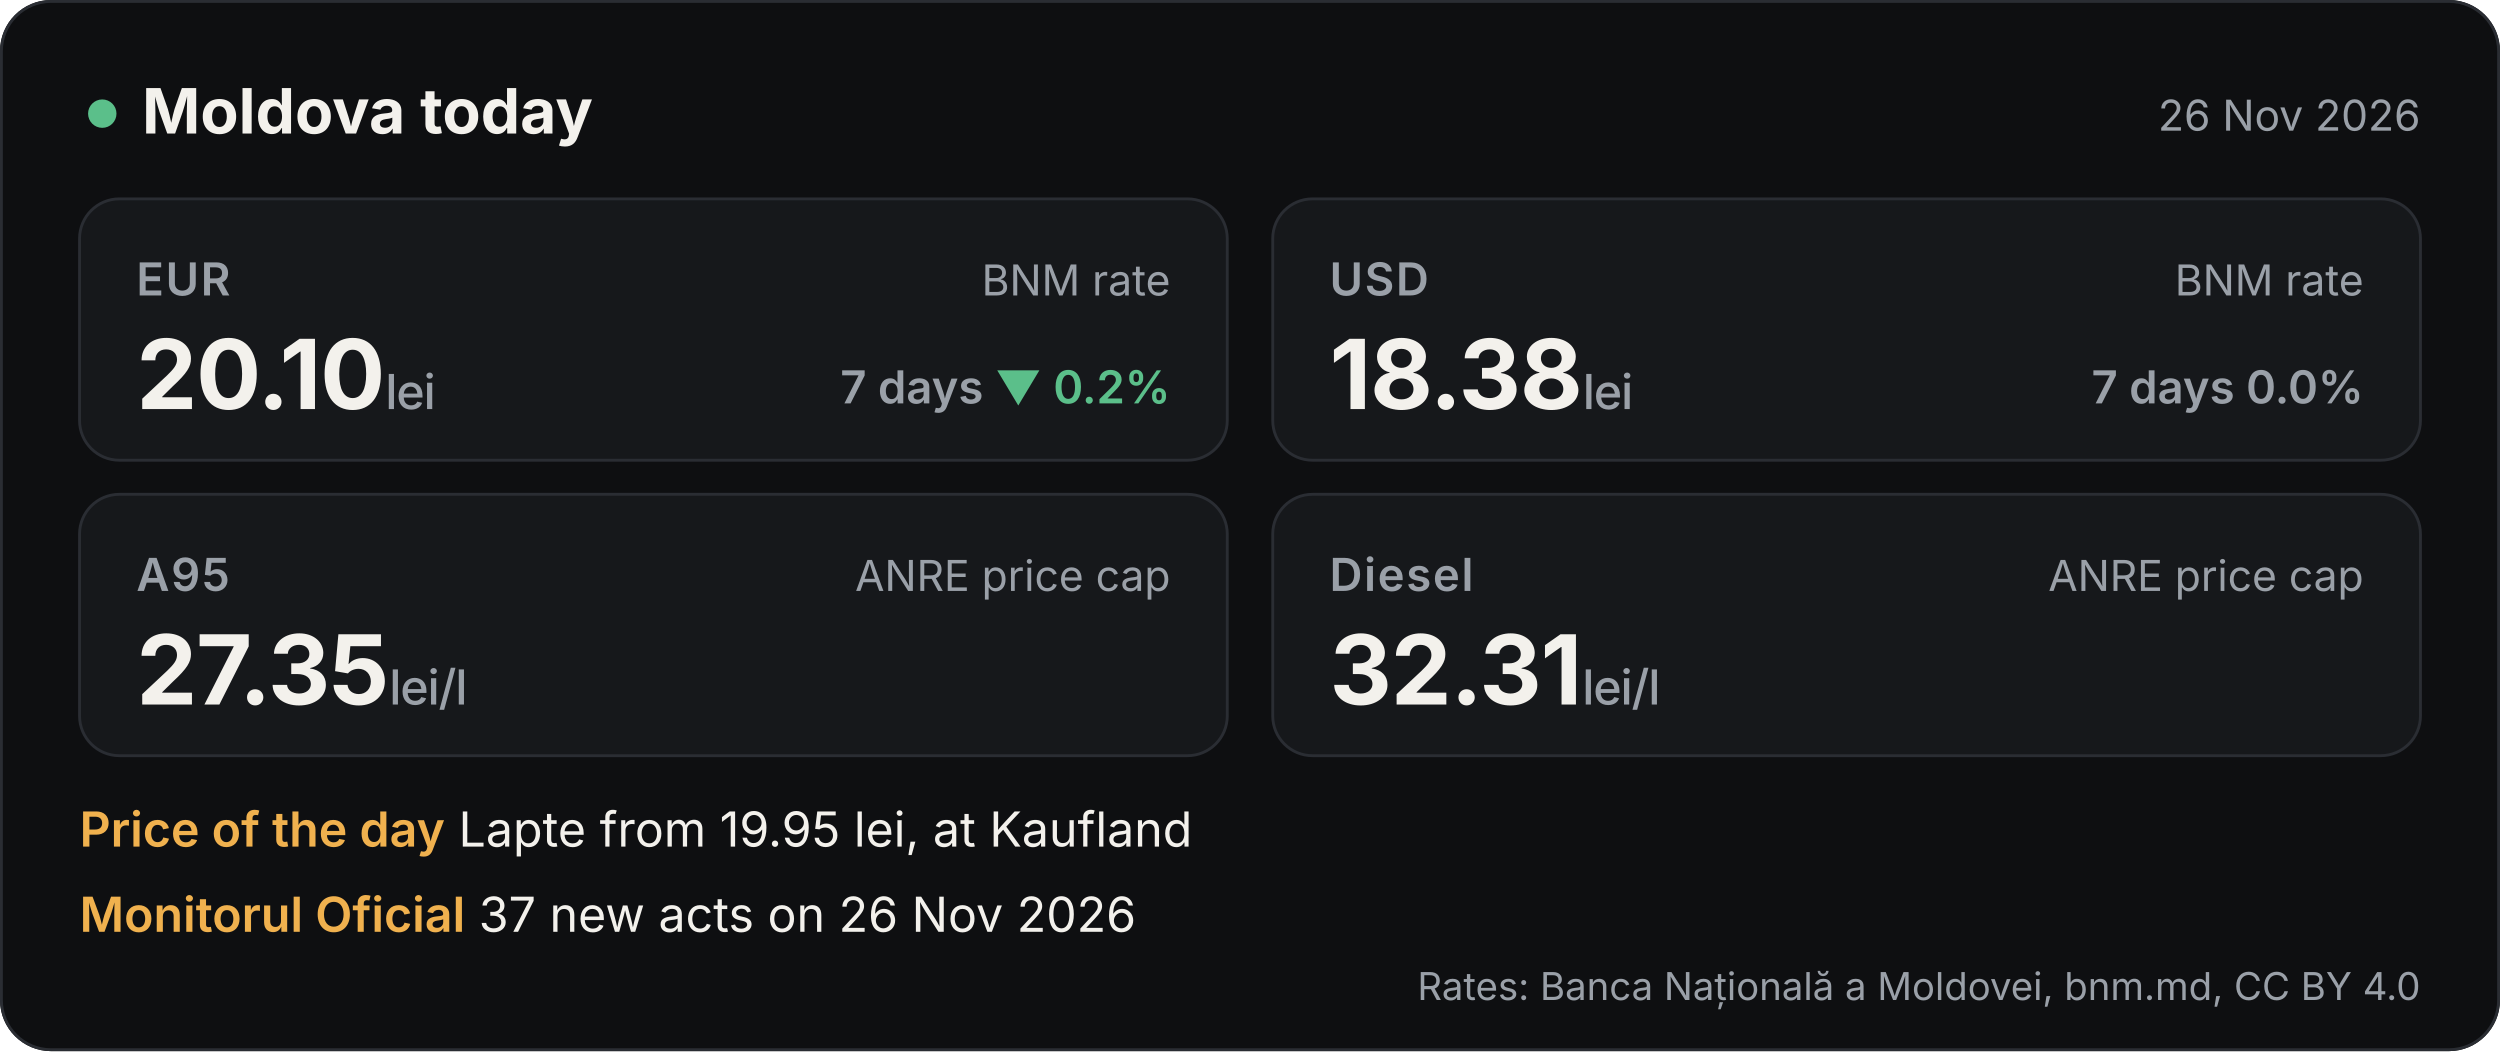
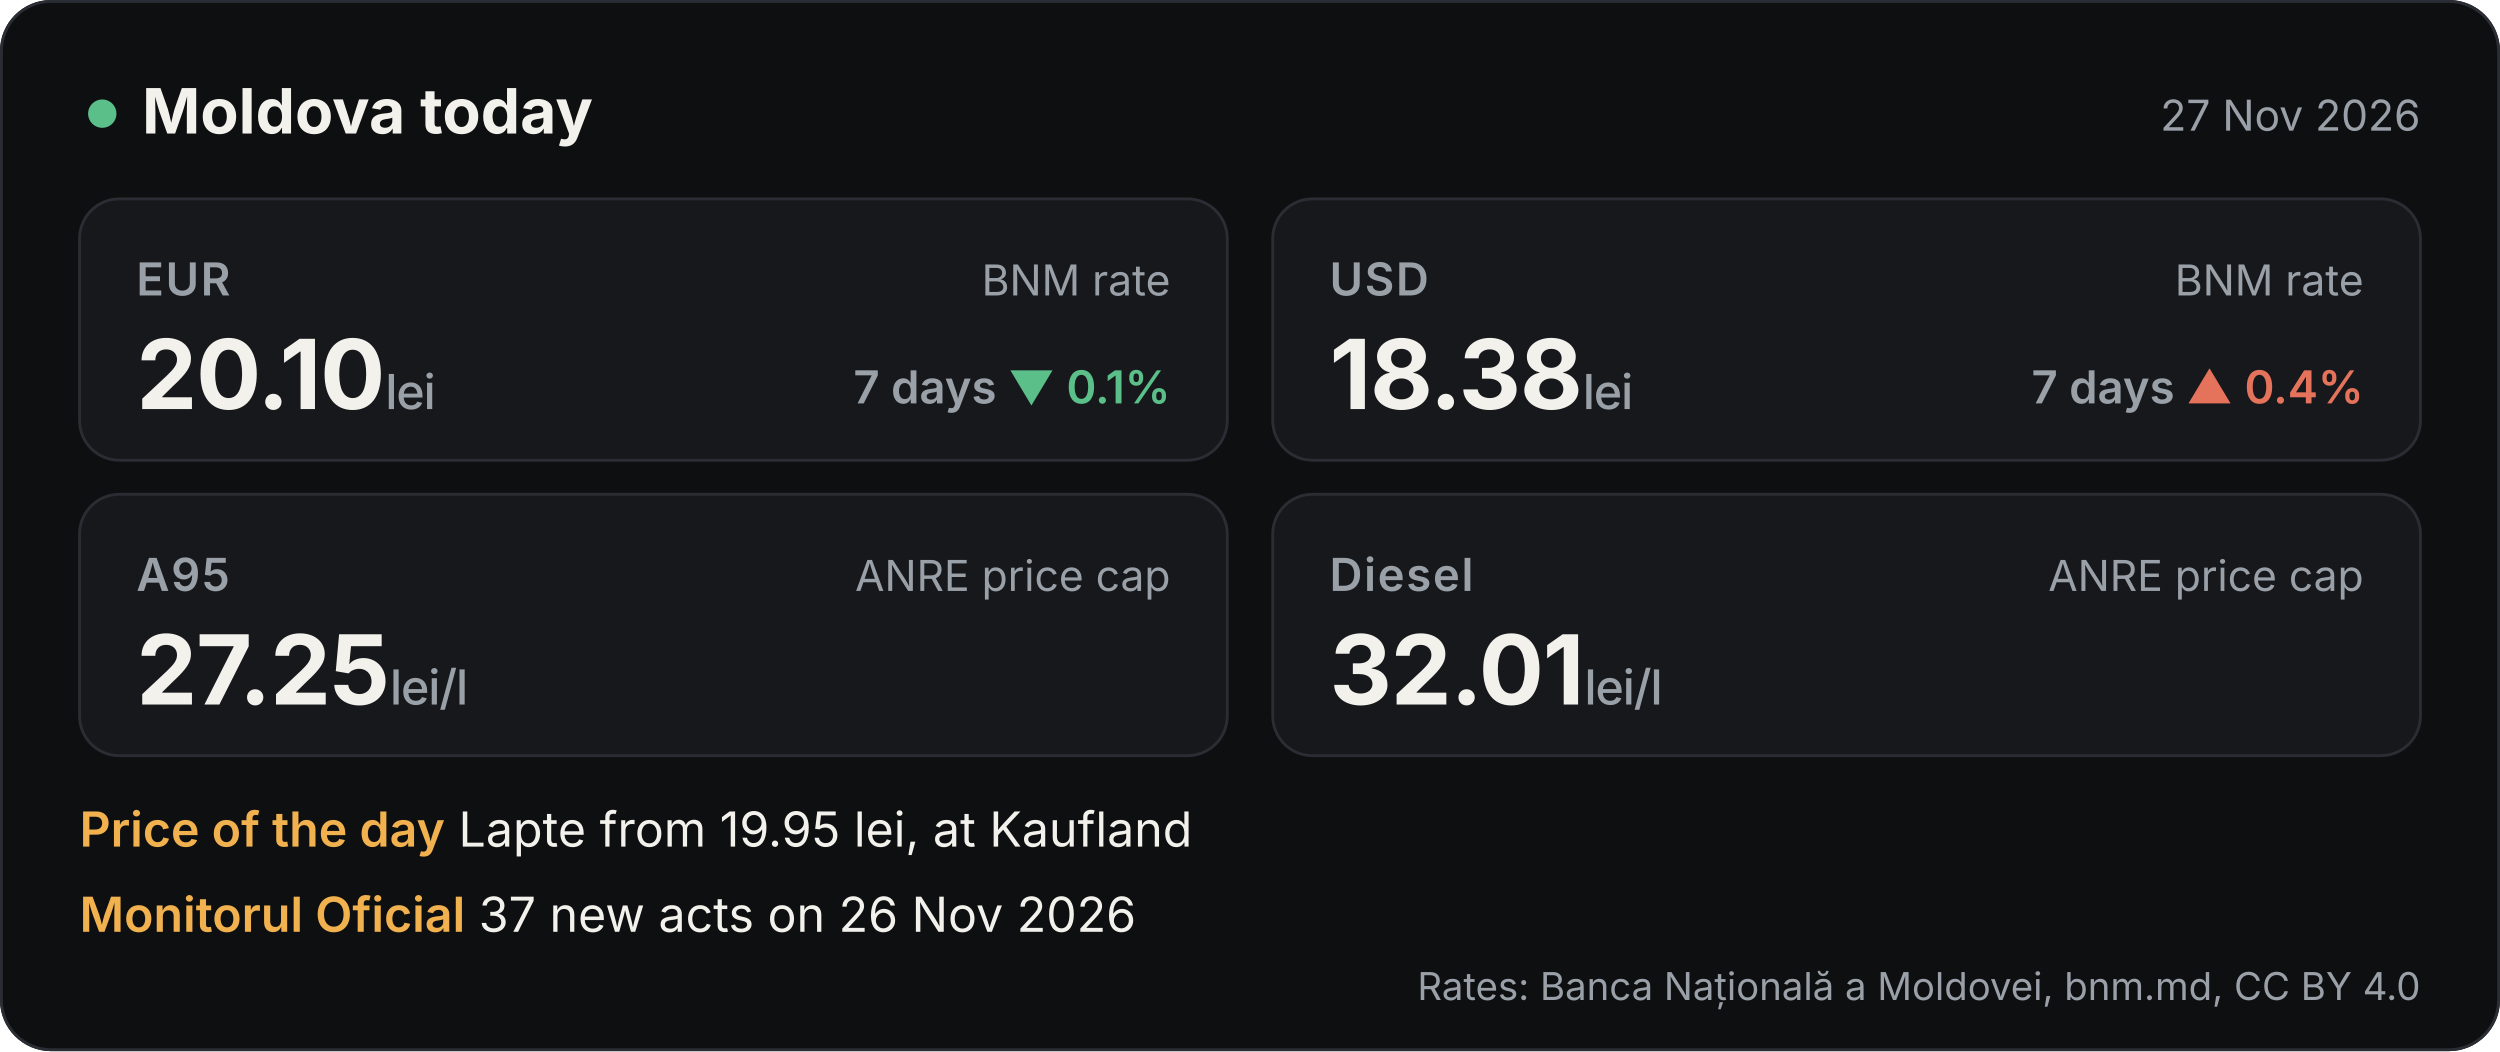
<svg xmlns="http://www.w3.org/2000/svg" width="880" height="370" viewBox="0 0 880 370" role="img" aria-label="Moldova today: EUR 20.101 lei, USD 18.3755 lei">
  <style>.h{font:700 22px -apple-system,BlinkMacSystemFont,'Segoe UI',Inter,Helvetica,Arial,sans-serif;fill:#F3F1EC}.d{font:400 15px -apple-system,BlinkMacSystemFont,'Segoe UI',Inter,Helvetica,Arial,sans-serif;fill:#9AA0A8}.k{font:600 16px -apple-system,BlinkMacSystemFont,'Segoe UI',Inter,Helvetica,Arial,sans-serif;fill:#9AA0A8;letter-spacing:.6px}.v{font:700 34px -apple-system,BlinkMacSystemFont,'Segoe UI',Inter,Helvetica,Arial,sans-serif;fill:#F3F1EC;letter-spacing:-.4px}.u{font:500 17px -apple-system,BlinkMacSystemFont,'Segoe UI',Inter,Helvetica,Arial,sans-serif;fill:#9AA0A8}.src{font:400 15px -apple-system,BlinkMacSystemFont,'Segoe UI',Inter,Helvetica,Arial,sans-serif;fill:#9AA0A8}.chg{font:600 16px -apple-system,BlinkMacSystemFont,'Segoe UI',Inter,Helvetica,Arial,sans-serif;fill:#9AA0A8}
.row{font:400 17px -apple-system,BlinkMacSystemFont,'Segoe UI',Inter,Helvetica,Arial,sans-serif;fill:#F3F1EC}.acc{fill:#F0B14E;font-weight:600}.foot{font:400 13.5px -apple-system,BlinkMacSystemFont,'Segoe UI',Inter,Helvetica,Arial,sans-serif;fill:#9AA0A8}.tile{animation:in .7s ease-out both}@keyframes in{from{opacity:0;transform:translateY(10px)}to{opacity:1;transform:none}}
.live{fill:#5BBF8A;animation:blink 2s infinite}@keyframes blink{50%{opacity:.25}}@media (prefers-reduced-motion:reduce){*{animation:none!important}}</style>
  <rect width="880" height="370" rx="18" fill="#0E0F11" />
  <rect x=".5" y=".5" width="879" height="369" rx="17.5" fill="none" stroke="#2A2D33" />
  <circle cx="36" cy="40" r="5" class="live" />
  <text x="50" y="47" class="h">Moldova today</text>
-   <text x="852" y="46" class="d" text-anchor="end">26 Nov 2026</text>
+   <text x="852" y="46" class="d" text-anchor="end">27 Nov 2026</text>
  <g class="tile" style="animation-delay:0s">
    <rect x="28" y="70" width="404" height="92" rx="14" fill="#16181B" stroke="#2A2D33" />
    <text x="48" y="104" class="k">EUR</text>
    <text x="48" y="144" class="v">20.10<tspan class="u"> lei</tspan>
    </text>
    <text x="412" y="104" class="src" text-anchor="end">BNM rate</text>
-     <text x="412" y="142" class="chg" text-anchor="end">7 days <tspan fill="#5BBF8A">▼ 0.2%</tspan>
+     <text x="412" y="142" class="chg" text-anchor="end">7 days <tspan fill="#5BBF8A">▼ 0.1%</tspan>
    </text>
  </g>
  <g class="tile" style="animation-delay:0.12s">
    <rect x="448" y="70" width="404" height="92" rx="14" fill="#16181B" stroke="#2A2D33" />
    <text x="468" y="104" class="k">USD</text>
    <text x="468" y="144" class="v">18.38<tspan class="u"> lei</tspan>
    </text>
    <text x="832" y="104" class="src" text-anchor="end">BNM rate</text>
-     <text x="832" y="142" class="chg" text-anchor="end">7 days <tspan fill="#9AA0A8">0.0%</tspan>
+     <text x="832" y="142" class="chg" text-anchor="end">7 days <tspan fill="#E5735B">▲ 0.4%</tspan>
    </text>
  </g>
  <g class="tile" style="animation-delay:0.24s">
    <rect x="28" y="174" width="404" height="92" rx="14" fill="#16181B" stroke="#2A2D33" />
    <text x="48" y="208" class="k">A95</text>
-     <text x="48" y="248" class="v">27.35<tspan class="u"> lei/l</tspan>
+     <text x="48" y="248" class="v">27.25<tspan class="u"> lei/l</tspan>
    </text>
    <text x="412" y="208" class="src" text-anchor="end">ANRE price cap</text>
  </g>
  <g class="tile" style="animation-delay:0.36s">
    <rect x="448" y="174" width="404" height="92" rx="14" fill="#16181B" stroke="#2A2D33" />
    <text x="468" y="208" class="k">Diesel</text>
-     <text x="468" y="248" class="v">32.31<tspan class="u"> lei/l</tspan>
+     <text x="468" y="248" class="v">32.01<tspan class="u"> lei/l</tspan>
    </text>
    <text x="832" y="208" class="src" text-anchor="end">ANRE price cap</text>
  </g>
  <text x="28" y="298" class="row">
    <tspan class="acc">Price of the day</tspan>   Lapte from 19.95 lei, at Kaufland</text>
  <text x="28" y="328" class="row">
    <tspan class="acc">Monitorul Oficial</tspan>   37 new acts on 26 Nov 2026</text>
  <text x="852" y="352" class="foot" text-anchor="end">Rates: Banca Națională a Moldovei, bnm.md, CC BY 4.0</text>
</svg>
